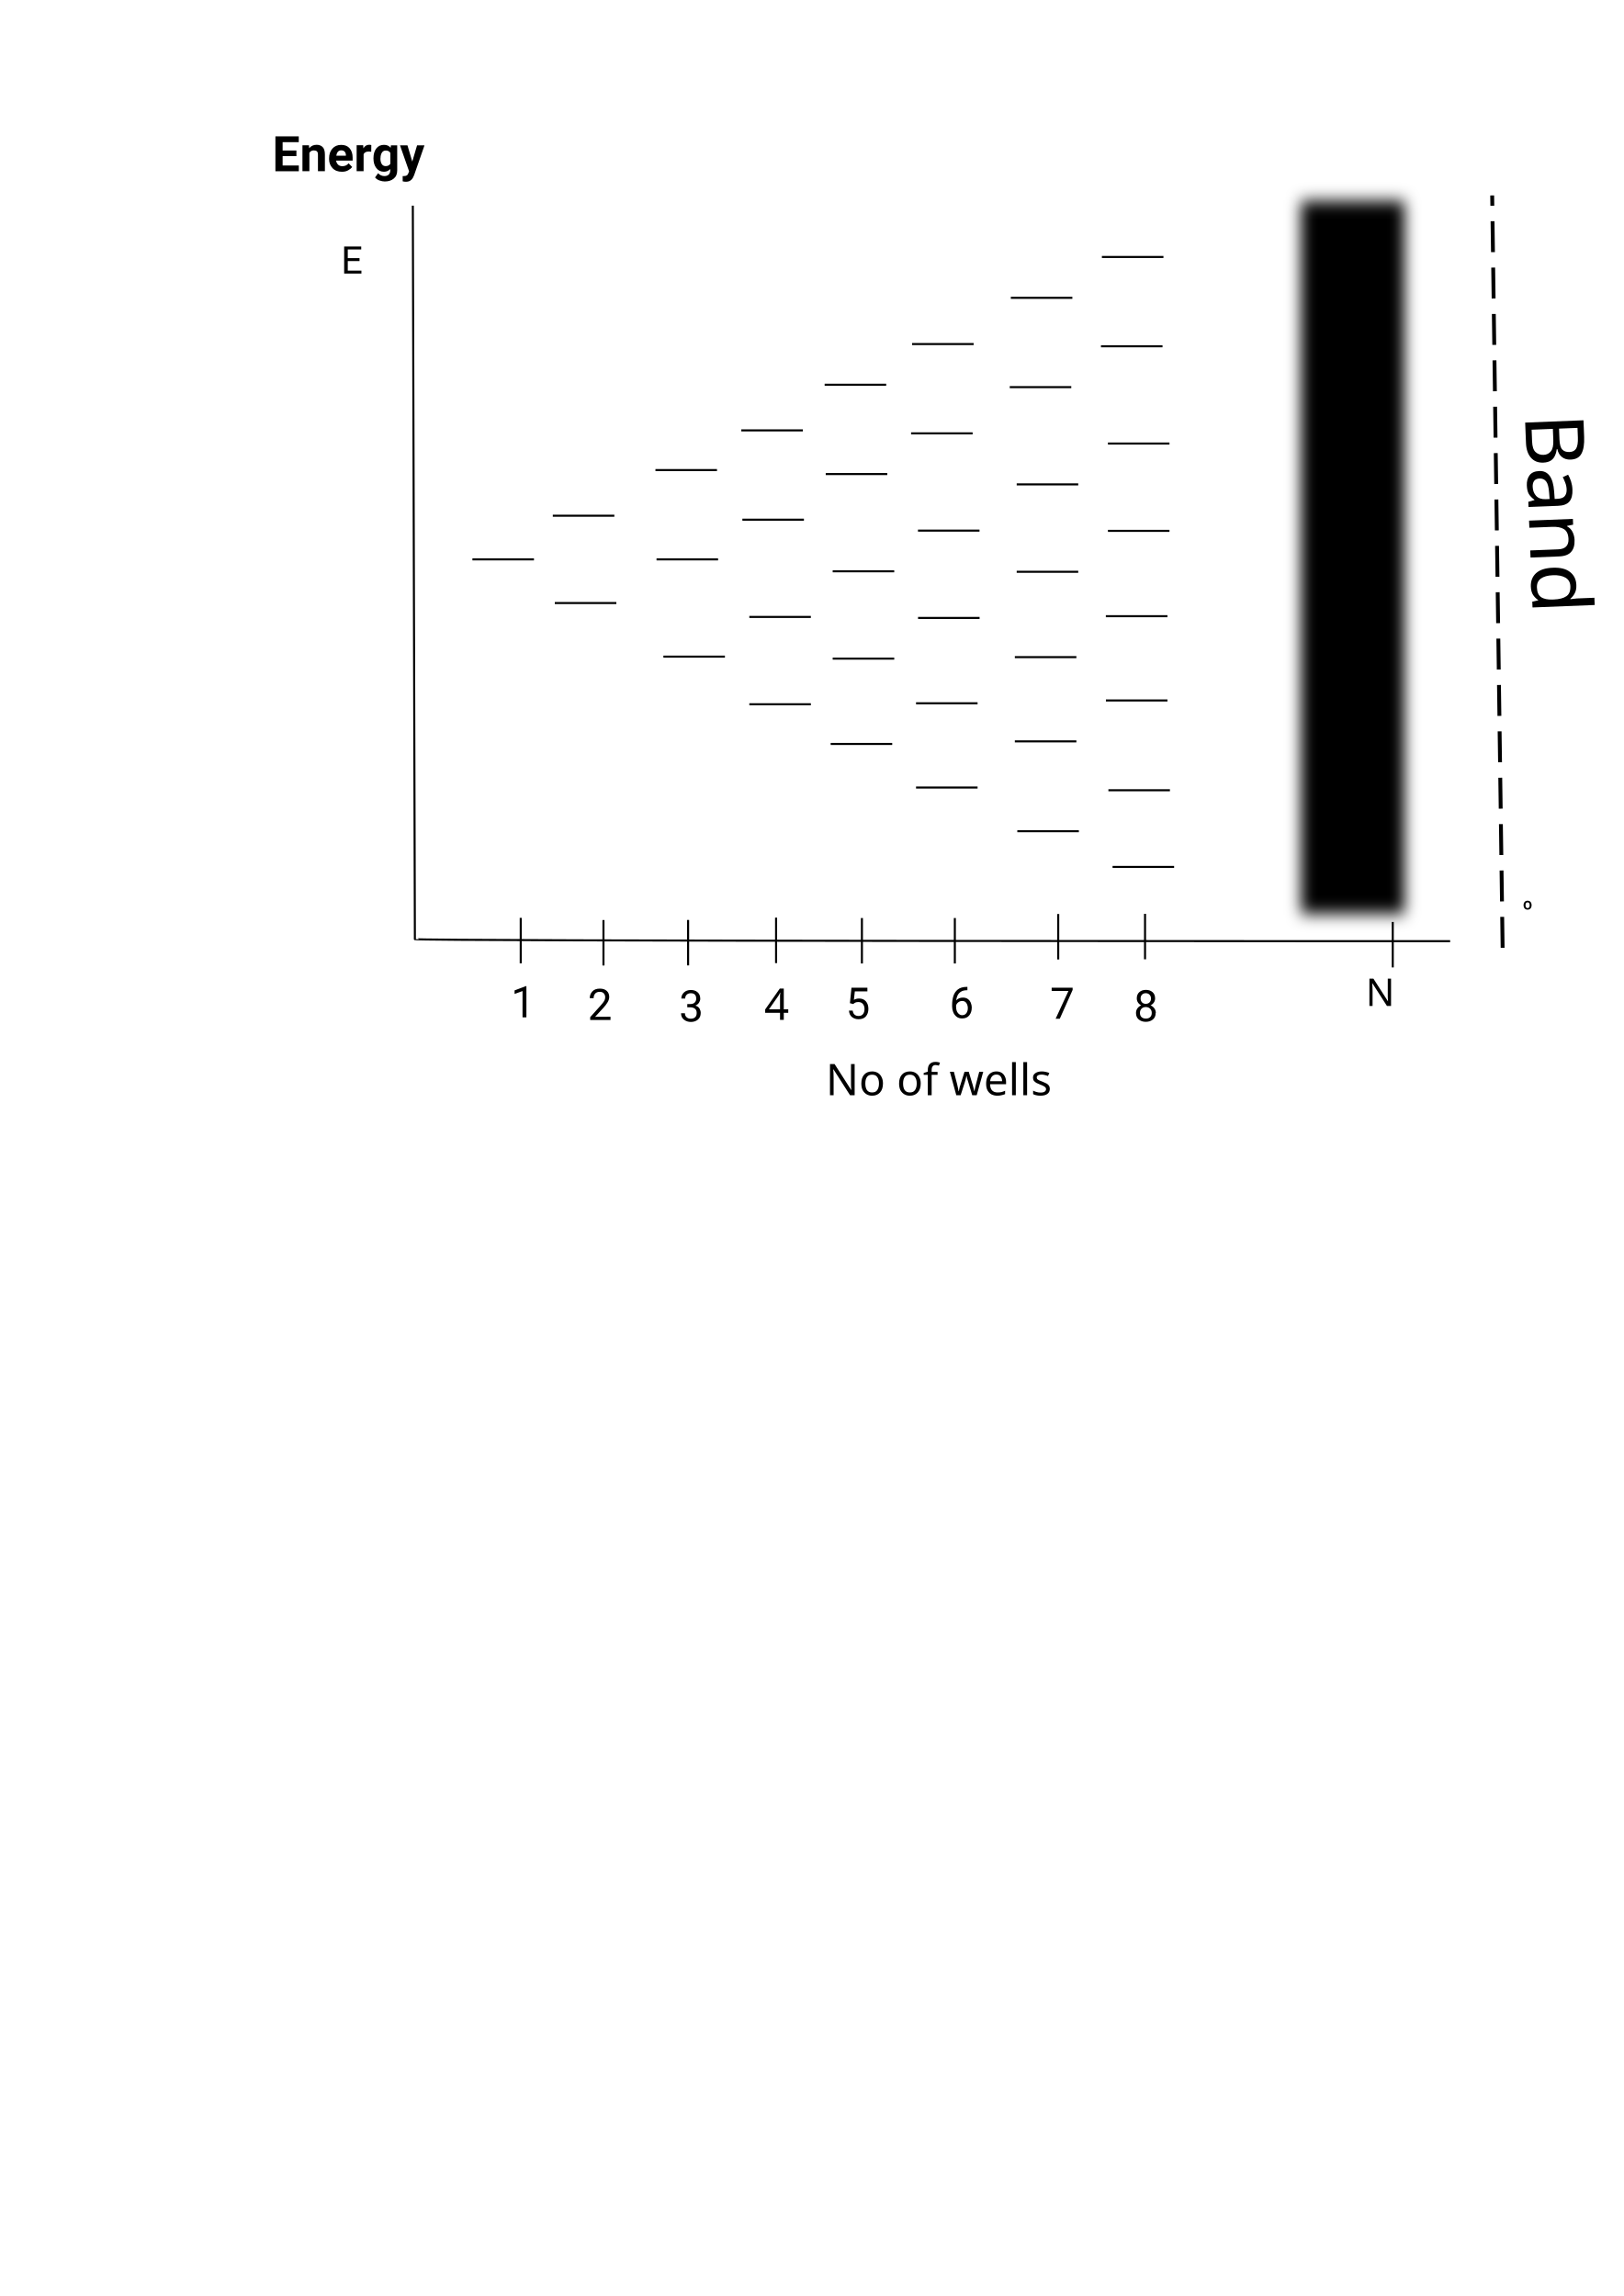
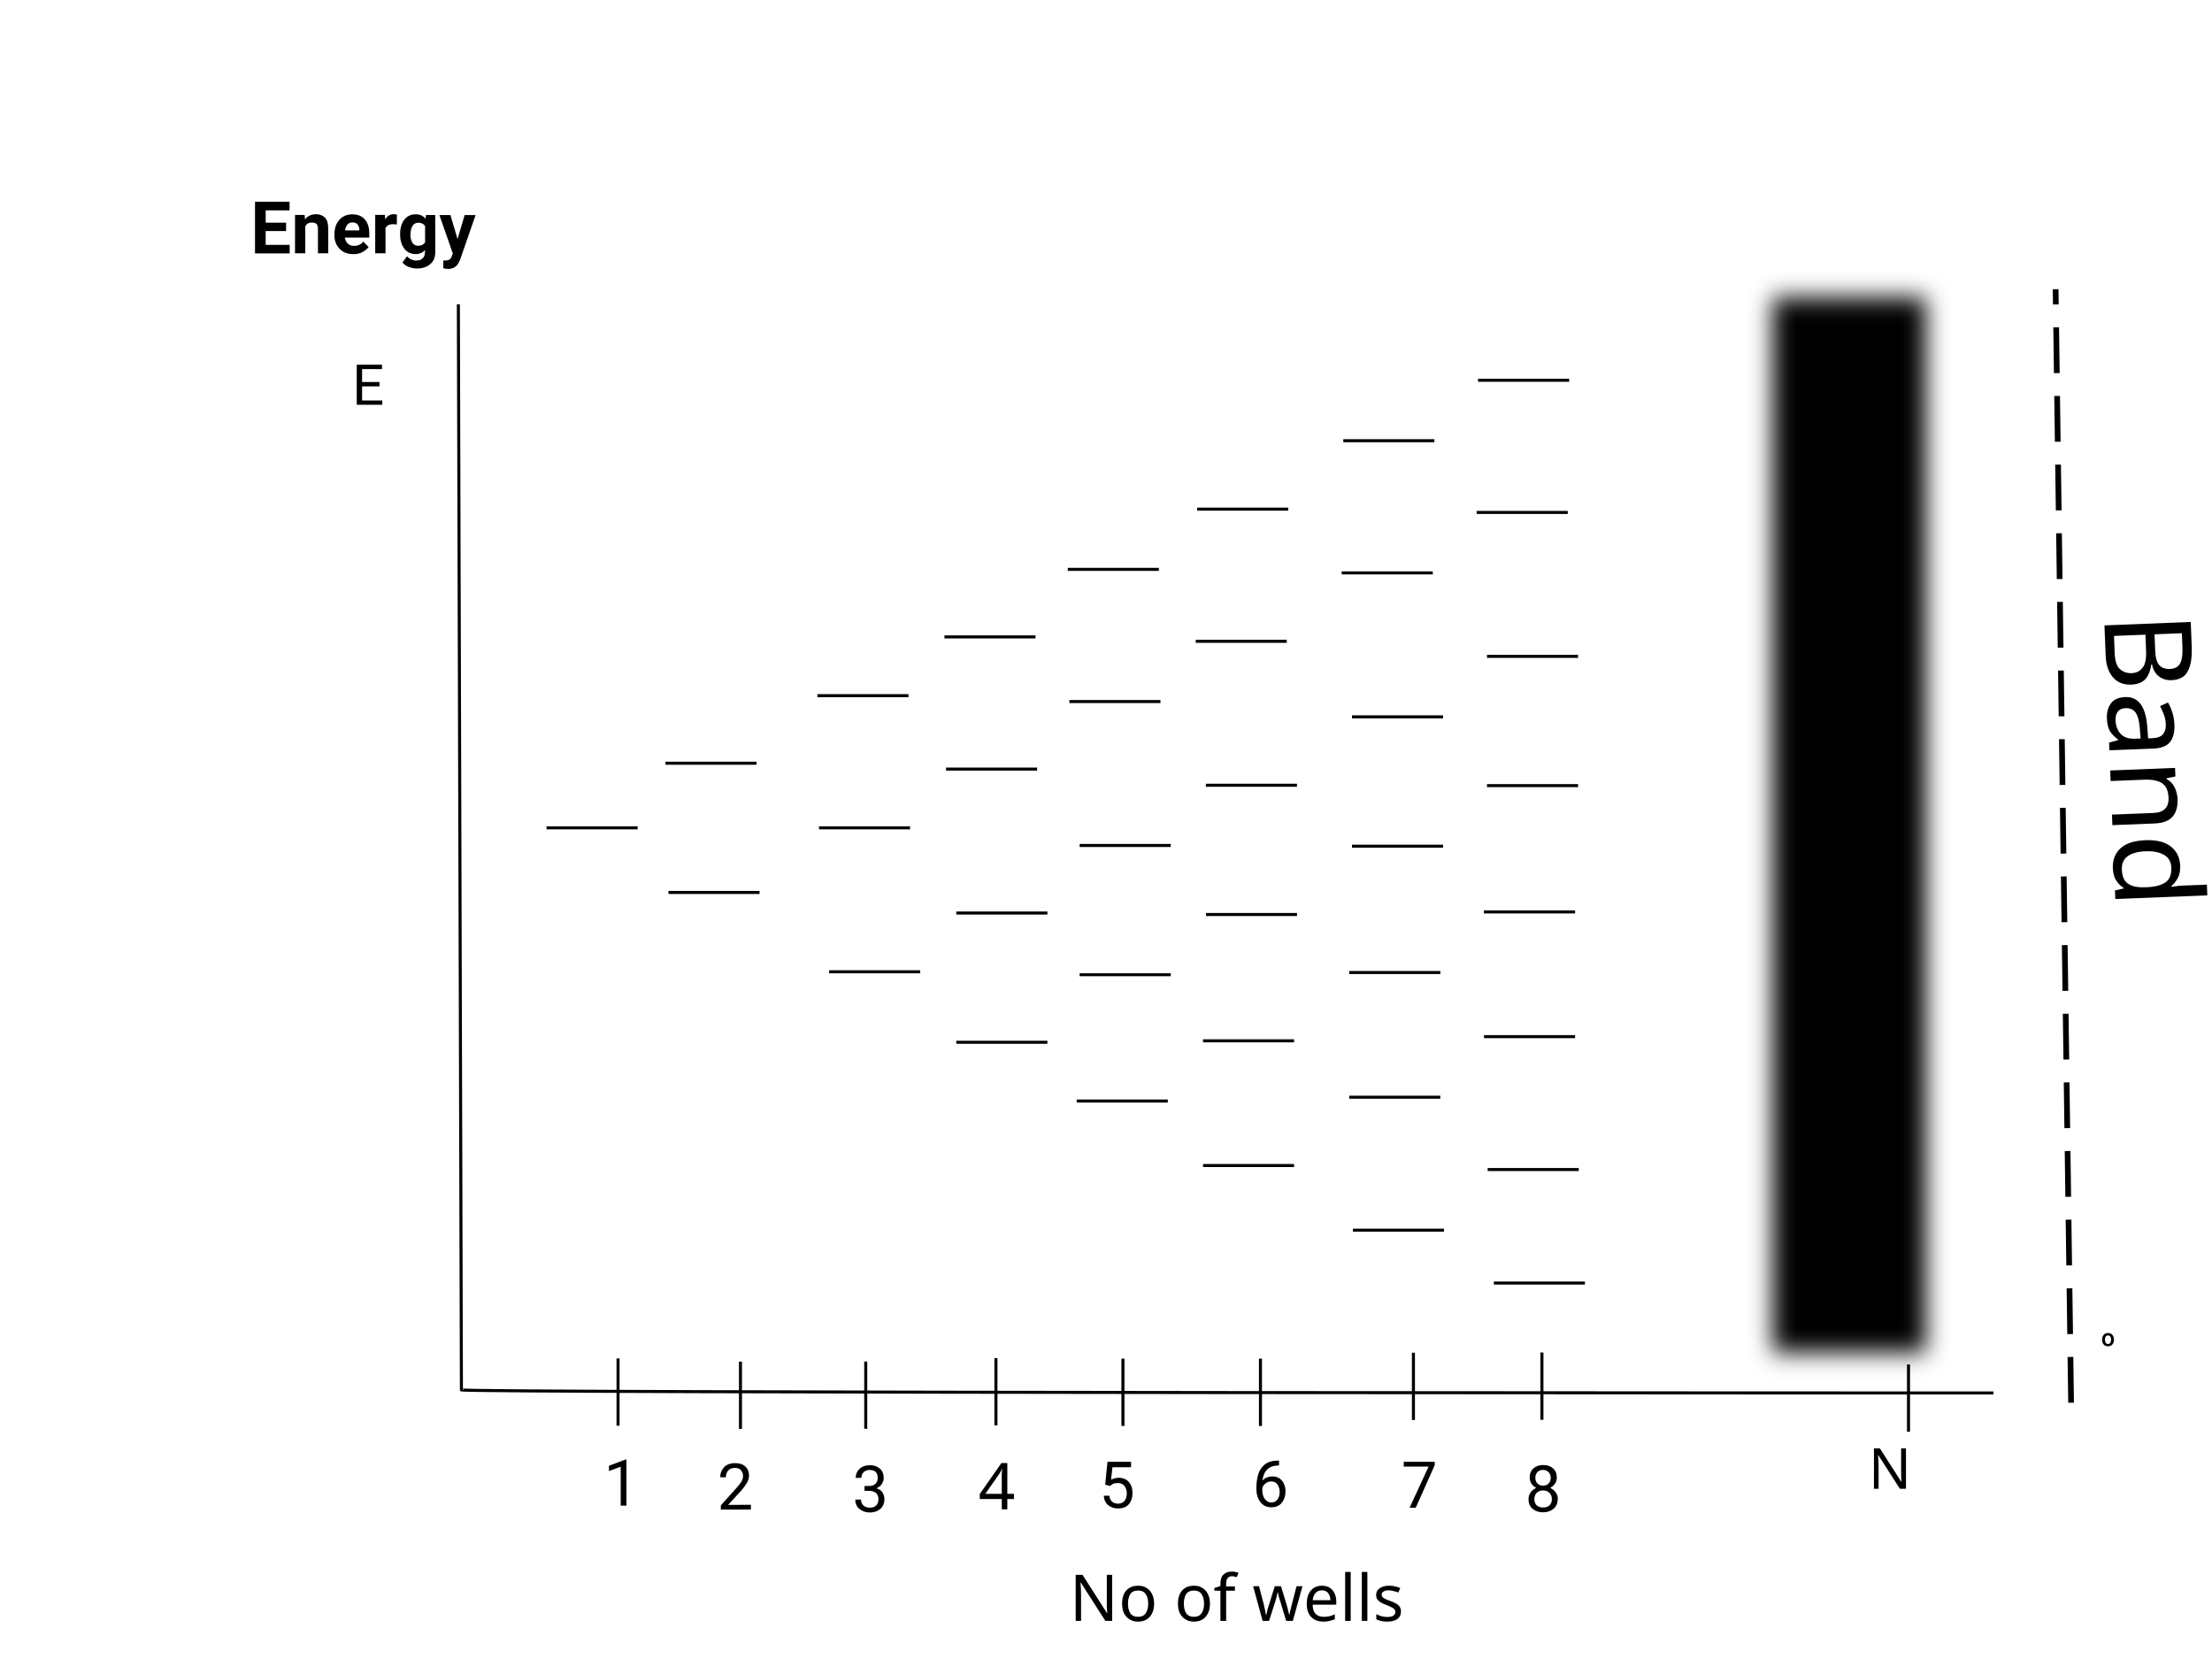
- <svg xmlns="http://www.w3.org/2000/svg" width="794" height="1123" viewBox="0 0 210 297">
+ <svg xmlns="http://www.w3.org/2000/svg" width="400" height="300" viewBox="60 0 100 145">
  <defs>
    <pattern width="30.066" height="5.181" patternUnits="userSpaceOnUse">
      <path d="M7.597.06C5.08-.187 2.656.302-.01 1.788V3.06c2.783-1.63 5.183-2.01 7.482-1.78s4.497 1.08 6.78 1.938c4.567 1.713 9.55 3.458 15.813-.157l-.004-1.273c-6.44 3.71-10.816 1.982-15.37.273-2.278-.854-4.576-1.75-7.094-2z" />
    </pattern>
    <filter id="B" x="-.173" y="-.027" width="1.346" height="1.054" color-interpolation-filters="sRGB">
      <feGaussianBlur stdDeviation=".981" />
    </filter>
  </defs>
  <g fill="none" stroke="#000" stroke-width=".265">
    <path d="M53.395 26.6l.267 94.88c0 .267 133.9.267 133.9.267" marker-end="url(#F)" marker-start="url(#G)" />
    <path d="M67.352 118.73v5.88m10.7-5.6v5.88M89 119v5.88m22.48-6.13v5.88m12.02-5.88v5.88m13.37-6.4v5.88m11.23-5.9v5.88m32.04-4.83v5.88" />
  </g>
  <path d="M197.06 117.1v-.022q0-.243.137-.406.137-.163.38-.163.246 0 .383.163.137.163.137.406v.022q0 .244-.137.406-.136.162-.38.162-.246 0-.383-.162-.137-.162-.137-.406zm.25-.022v.022q0 .15.064.26.065.107.207.107.138 0 .203-.107.065-.1.065-.26v-.022q0-.148-.065-.257-.064-.1-.205-.1-.14 0-.205.1-.064.1-.064.257zm-152.796-81.7v-3.5h2.207v.38h-1.74v1.13h1.52v.38h-1.52V35h1.765v.38zm23.57 92.182v4.035h-.5v-3.398l-1.028.375v-.46l1.458-.55zm10.878 3.96v.42h-2.626v-.367l1.315-1.464q.364-.405.5-.637.127-.234.127-.47 0-.295-.185-.504-.182-.2-.515-.2-.402 0-.6.23-.198.23-.198.587h-.5q0-.507.333-.87.333-.364.976-.364.568 0 .887.295.322.295.322.777 0 .356-.223.717-.22.36-.53.695l-1.075 1.166zm10.295-1.22h-.364v-.42h.364q.4 0 .595-.196.196-.196.196-.5 0-.706-.7-.706-.325 0-.526.187-.2.185-.2.5h-.5q0-.46.34-.783.342-.322.898-.322.543 0 .876.3.336.287.336.846 0 .223-.152.477-.15.254-.48.394.4.13.546.4.146.27.146.543 0 .562-.364.868-.364.306-.907.306-.524 0-.898-.3-.375-.292-.375-.827h.5q0 .317.204.507.207.2.56.2.35 0 .554-.185.204-.185.204-.56 0-.375-.232-.55-.232-.18-.62-.18zm21.08-.43l-.408-.105.2-1.998h2.06v.47h-1.626l-.12 1.1q.1-.063.278-.12.17-.055.4-.055.554 0 .874.367.322.364.322.978 0 .576-.314.956-.314.378-.956.378-.488 0-.843-.273-.356-.276-.4-.838h.485q.096.692.77.692.36 0 .56-.245.198-.245.198-.664 0-.378-.2-.634-.207-.26-.593-.26-.256 0-.4.07-.132.07-.267.187zm15.347.507q0 .57-.32.967-.317.397-.926.397-.433 0-.72-.23-.287-.232-.43-.584-.14-.356-.14-.728v-.24q0-.565.157-1.1.16-.526.576-.863.416-.34 1.2-.34h.044v.433h-.044q-.488 0-.785.187-.298.187-.444.488-.143.298-.174.64.165-.187.386-.273.223-.088.477-.088.4 0 .653.193.256.193.378.5.12.303.12.63zm-2.023-.16q0 .535.237.82.24.284.54.284.353 0 .546-.256.196-.26.196-.66 0-.358-.18-.642-.18-.284-.55-.284-.267 0-.485.16-.218.16-.303.4z" />
  <text x="176.635" y="130.121" font-family="'Adobe Times'" font-size="4.939" letter-spacing="0" word-spacing="0" writing-mode="lr" xml:space="preserve">
    <tspan x="176.635" y="130.121" writing-mode="lr">N</tspan>
  </text>
  <path d="M149.474 131.037q0 .55-.37.846-.367.295-.907.295-.54 0-.9-.295-.367-.295-.367-.846 0-.336.18-.593.182-.26.5-.4-.267-.13-.424-.367-.154-.237-.154-.532 0-.526.333-.813.336-.287.85-.287.515 0 .85.287.336.287.336.813 0 .298-.16.535-.16.234-.427.364.3.132.496.4.185.26.185.593zm-.604-1.874q0-.3-.187-.493-.187-.196-.488-.196-.3 0-.485.187-.185.185-.185.502 0 .3.185.5.185.187.488.187.3 0 .485-.187.187-.187.187-.5zm.1 1.863q0-.336-.215-.548-.212-.212-.554-.212-.35 0-.557.212-.204.212-.204.548 0 .347.204.54.207.193.562.193.356 0 .56-.193.204-.193.204-.54zm-10.236-3.26v.287l-1.662 3.726h-.537l1.66-3.594h-2.172v-.42z" />
  <path d="M194.35 122.6L193 25.277" fill="url(#A)" marker-end="url(#D)" marker-mid="url(#C)" marker-start="url(#C)" stroke="#000" stroke-dasharray="4, 2" stroke-width=".5" />
  <path d="M35.622 22.148v-4.514h3.02v.753h-2.087v1.076h1.783v.73h-1.783V21.4h2.096v.75zm4.96-2.7q-.38 0-.567.322v2.37h-.896v-3.355h.84l.03.384q.36-.446.964-.446.477 0 .77.285.3.285.3.995v2.136h-.9V20q0-.322-.14-.437-.136-.115-.394-.115zm4.968 2.144q-.16.23-.5.42-.33.2-.82.2-.784 0-1.225-.474-.44-.477-.44-1.15v-.12q0-.76.422-1.246.425-.487 1.144-.487.722 0 1.1.453.378.453.378 1.197v.38h-2.136q.047.326.257.527.2.198.555.198.512 0 .8-.375zm-1.414-2.15q-.285 0-.44.192-.155.192-.202.502h1.246v-.068q-.006-.27-.152-.446-.143-.18-.453-.18zm3.556.153q-.505 0-.664.344v2.198h-.9v-3.355h.846l.028.4q.264-.462.747-.462.17 0 .276.04l-.01.86q-.068-.006-.16-.015-.1-.01-.164-.01zm3.684 2.438q0 .7-.45 1.063-.446.372-1.166.372-.304 0-.67-.127-.363-.127-.58-.397l.397-.546q.332.372.815.372.357 0 .555-.192.198-.2.198-.543v-.18q-.316.353-.815.353-.626 0-.992-.484-.363-.484-.363-1.215v-.065q0-.766.363-1.24.366-.474.998-.474.295 0 .505.1.2.1.357.28l.034-.316h.812zm-2.173-1.522q0 .403.164.688.167.282.52.282.4 0 .6-.3v-1.408q-.177-.307-.583-.307-.35 0-.52.288-.17.285-.17.7zm4.36 2.14q-.06.167-.174.366-.115.202-.332.344-.214.143-.567.143-.124 0-.208-.015-.084-.015-.2-.043v-.68q.03.003.068.003.037 0 .07 0 .264 0 .4-.087.127-.084.192-.27l.1-.257-1.175-3.36h.964l.623 2.1.62-2.1h.958z" />
  <text x="138.638" y="143.471" font-family="'Arabic Newspaper'" font-size="5.644" font-weight="normal" letter-spacing="0" word-spacing="0" xml:space="preserve">
    <tspan x="106.803" y="141.674">No of wells</tspan>
  </text>
  <path d="M100.38 118.7v5.88" fill="none" stroke="#000" stroke-width=".265" />
  <text x="98.844" y="131.918" font-family="'Adobe Utopia'" font-size="5.644" letter-spacing="0" word-spacing="0" xml:space="preserve">
    <tspan x="98.844" y="131.918">4</tspan>
  </text>
  <path d="M61.103 72.355h7.96m2.437-5.648h7.96m-7.702 11.296h7.96m5.198-5.648h7.96m-8.1-11.553h7.96m-6.933 24.133h7.96M96.02 67.22h7.96m-8.1-11.553h7.96M96.918 79.8h7.96m-7.96 11.297h7.96m1.922-29.78h7.96m-8.1-11.554h7.96m-6.92 24.133h7.96m-7.96 11.296h7.96m-8.22 11.04h7.96m2.44-40.18h7.96M117.97 44.5h7.96m-7.2 24.133h7.96m-7.95 11.297h7.96m-8.22 11.04h7.96m-7.96 10.9h7.96m4.16-51.797h7.96m-7.82-11.553h7.96m-7.2 24.134h7.96M131.5 73.96h7.96M131.26 85h7.96m-7.96 10.9h7.96m-7.64 11.62h7.96m2.86-62.732h7.96m-7.84-11.553h7.96m-7.18 24.133h7.96m-7.96 11.297h7.96m-8.23 11.04H151m-7.96 10.9H151m-7.64 11.615h7.96m-7.42 9.92h7.96" fill="none" stroke="#000" stroke-width=".265" />
  <path transform="matrix(.98549 0 0 1.0628 2.5393 -1.5272)" fill-rule="evenodd" filter="url(#B)" d="M168.16 25.886h13.607v86.777H168.16z" />
  <path opacity="0" d="M199.23 42.06h4.62v13.607h-4.62z" />
  <path opacity="0" d="M199.23 42.06h5.648v7.702h-5.648z" />
  <text transform="rotate(87.728)" x="61.406" y="-194.944" font-family="sans-serif" font-size="10.583" letter-spacing="0" word-spacing="0" xml:space="preserve">
    <tspan x="61.406" y="-194.944">Band</tspan>
  </text>
</svg>
